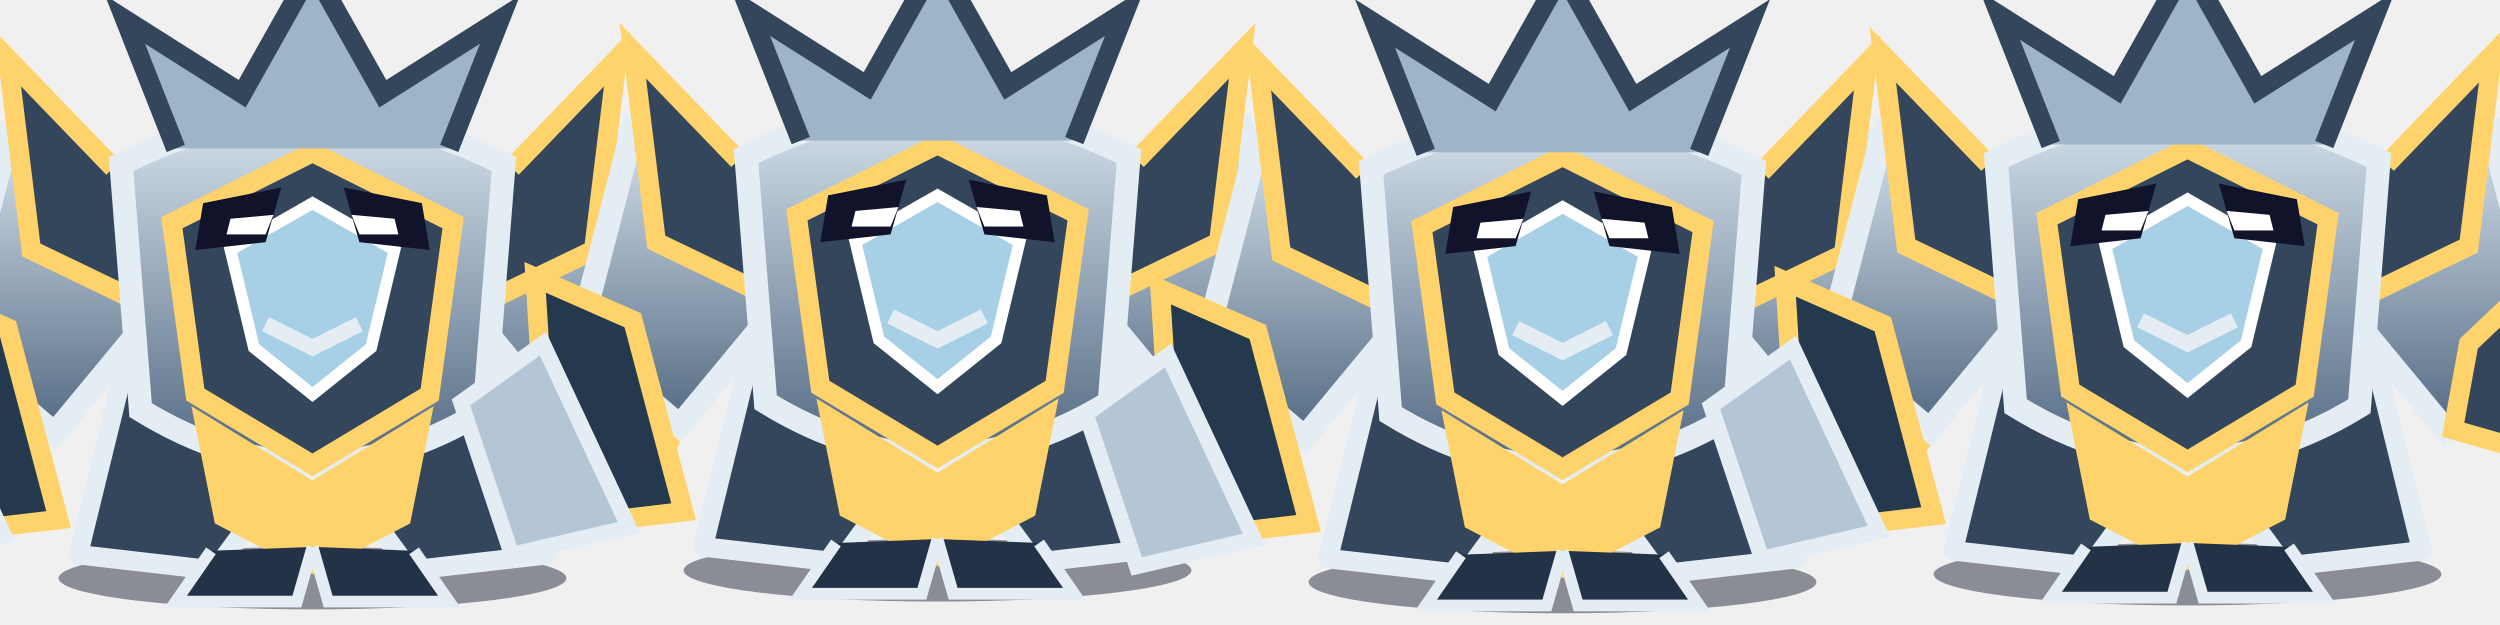
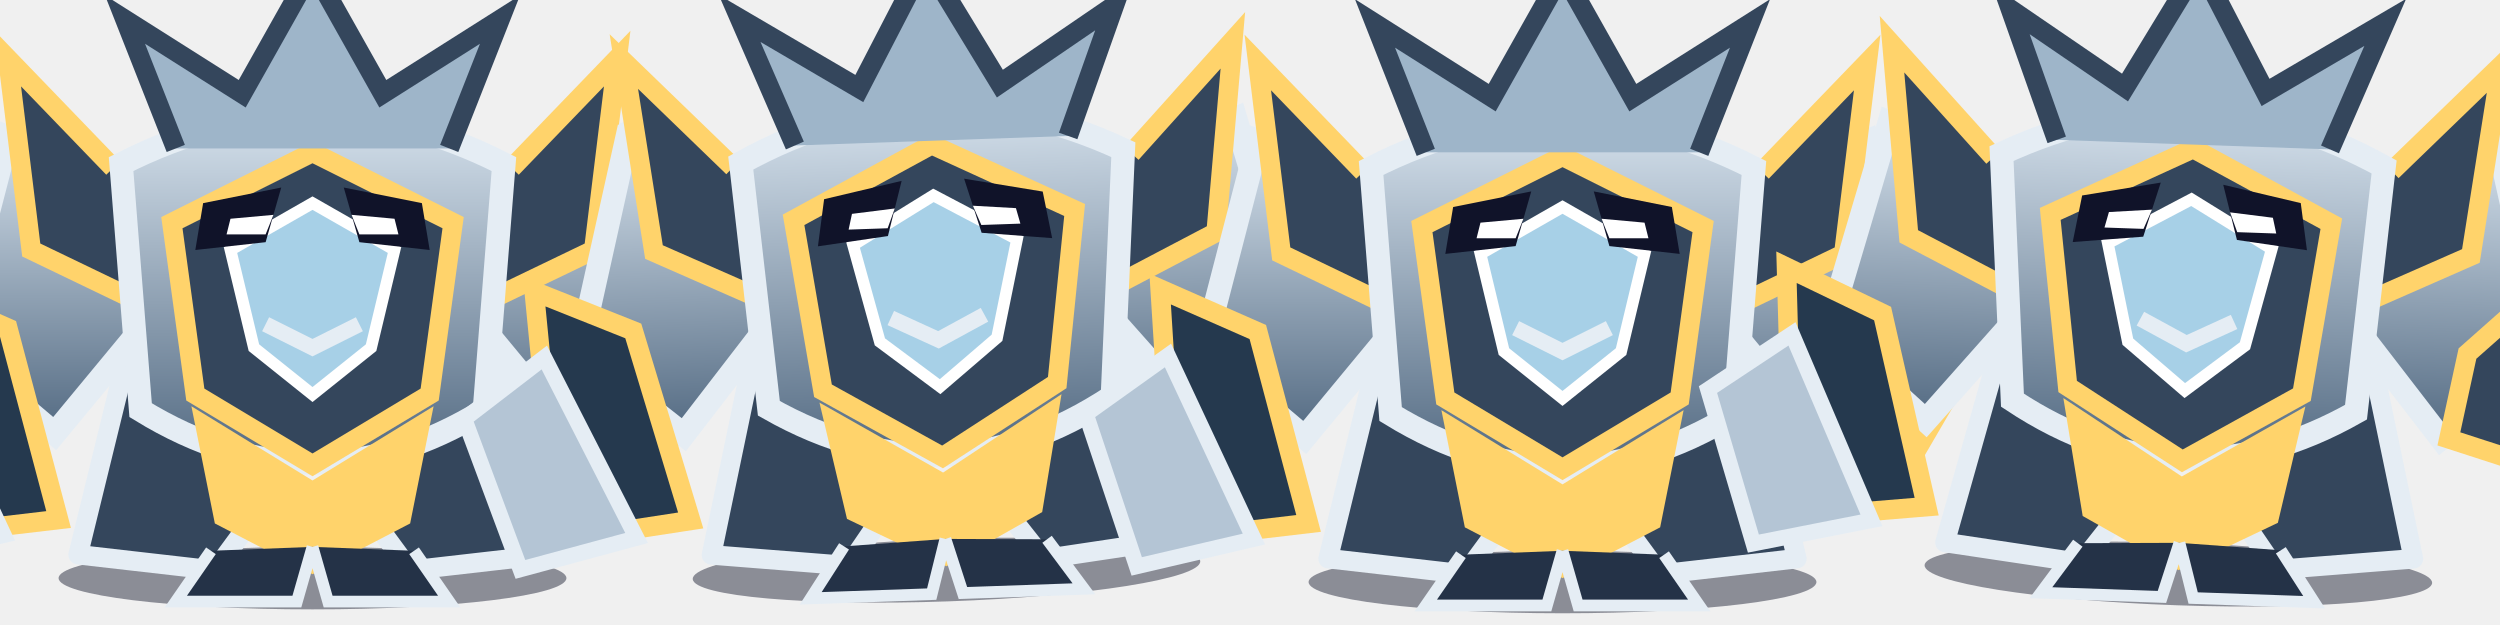
<svg xmlns="http://www.w3.org/2000/svg" width="640" height="160" viewBox="0 0 640 160">
  <defs>
    <linearGradient id="g" x2="0" y2="1">
      <stop stop-color="#d5e1ec" />
      <stop offset="1" stop-color="#536a82" />
    </linearGradient>
  </defs>
-   <g transform="translate(0,0) translate(80,0) translate(0,0)">
+   <g transform="translate(0,0) translate(80,0) rotate(0 0 80) translate(0,0)">
    <ellipse cy="148" rx="65" ry="8" fill="#101329" opacity=".45" />
    <path d="M-48 93 L-60 142 L-25 146 L0 112 L25 146 L60 142 L48 93Z" fill="#34465c" stroke="#e5edf4" stroke-width="5" stroke-linejoin="round" />
    <path d="M-48 46 L-78 35 L-92 89 L-66 111 L-42 82 M48 46 L78 35 L92 89 L66 111 L42 82" fill="url(#g)" stroke="#e5edf4" stroke-width="6" />
    <path d="M-51 43 L-78 15 L-72 64 L-45 77 M51 43 L78 15 L72 64 L45 77" fill="#34465c" stroke="#ffd36b" stroke-width="5" />
    <path d="M-49 42 Q0 17 49 42 L44 105 Q0 132 -44 105Z" fill="url(#g)" stroke="#e5edf4" stroke-width="6" />
    <path d="M-36 57 L0 39 L36 57 L30 101 L0 119 L-30 101Z" fill="#34465c" stroke="#ffd36b" stroke-width="5" />
    <path d="M-21 64 L0 52 L21 64 L15 89 L0 101 L-15 89Z" fill="#a7d0e7" stroke="#fff" stroke-width="3" />
    <path d="M-35 38 L-48 5 L-18 24 L0 -8 L18 24 L48 5 L35 38" fill="#9eb5c9" stroke="#34465c" stroke-width="5" />
    <path d="M-28 52 L-8 48 L-12 62 L-30 64 M28 52 L8 48 L12 62 L30 64" fill="#101329" />
    <path d="M-21 56 L-10 55 L-12 60 L-22 60 M21 56 L10 55 L12 60 L22 60" fill="#fff" />
    <path d="M-12 83 L0 89 L12 83" fill="none" stroke="#e5edf4" stroke-width="4" />
    <path d="M-31 104 L0 123 L31 104 L25 134 L0 147 L-25 134Z" fill="#ffd36b" />
    <path d="M-78 84 L-103 73 L-99 137 L-65 133Z" fill="#25394e" stroke="#ffd36b" stroke-width="5" />
    <path d="M-101 90 L-122 105 L-109 144 L-79 137Z" fill="#b4c5d5" stroke="#e5edf4" stroke-width="4" />
    <path d="M72 89 L92 70 L103 93 L89 117 L68 111Z" fill="#34465c" stroke="#ffd36b" stroke-width="5" />
    <path d="M-26 141 L-35 154 L-4 154 L0 140 M26 141 L35 154 L4 154 L0 140" fill="#243247" stroke="#e5edf4" stroke-width="3" />
  </g>
-   <g transform="translate(160,0) translate(80,0) translate(0,-2)">
+   <g transform="translate(160,0) translate(80,0) rotate(-2 0 80) translate(0,-2)">
    <ellipse cy="148" rx="65" ry="8" fill="#101329" opacity=".45" />
    <path d="M-48 93 L-60 142 L-25 146 L0 112 L25 146 L60 142 L48 93Z" fill="#34465c" stroke="#e5edf4" stroke-width="5" stroke-linejoin="round" />
    <path d="M-48 46 L-78 35 L-92 89 L-66 111 L-42 82 M48 46 L78 35 L92 89 L66 111 L42 82" fill="url(#g)" stroke="#e5edf4" stroke-width="6" />
    <path d="M-51 43 L-78 15 L-72 64 L-45 77 M51 43 L78 15 L72 64 L45 77" fill="#34465c" stroke="#ffd36b" stroke-width="5" />
    <path d="M-49 42 Q0 17 49 42 L44 105 Q0 132 -44 105Z" fill="url(#g)" stroke="#e5edf4" stroke-width="6" />
    <path d="M-36 57 L0 39 L36 57 L30 101 L0 119 L-30 101Z" fill="#34465c" stroke="#ffd36b" stroke-width="5" />
    <path d="M-21 64 L0 52 L21 64 L15 89 L0 101 L-15 89Z" fill="#a7d0e7" stroke="#fff" stroke-width="3" />
    <path d="M-35 38 L-48 5 L-18 24 L0 -8 L18 24 L48 5 L35 38" fill="#9eb5c9" stroke="#34465c" stroke-width="5" />
    <path d="M-28 52 L-8 48 L-12 62 L-30 64 M28 52 L8 48 L12 62 L30 64" fill="#101329" />
    <path d="M-21 56 L-10 55 L-12 60 L-22 60 M21 56 L10 55 L12 60 L22 60" fill="#fff" />
    <path d="M-12 83 L0 89 L12 83" fill="none" stroke="#e5edf4" stroke-width="4" />
    <path d="M-31 104 L0 123 L31 104 L25 134 L0 147 L-25 134Z" fill="#ffd36b" />
    <path d="M-78 84 L-103 73 L-99 137 L-65 133Z" fill="#25394e" stroke="#ffd36b" stroke-width="5" />
    <path d="M-101 90 L-122 105 L-109 144 L-79 137Z" fill="#b4c5d5" stroke="#e5edf4" stroke-width="4" />
    <path d="M72 89 L92 70 L103 93 L89 117 L68 111Z" fill="#34465c" stroke="#ffd36b" stroke-width="5" />
    <path d="M-26 141 L-35 154 L-4 154 L0 140 M26 141 L35 154 L4 154 L0 140" fill="#243247" stroke="#e5edf4" stroke-width="3" />
  </g>
-   <g transform="translate(320,0) translate(80,0) translate(0,1)">
+   <g transform="translate(320,0) translate(80,0) rotate(0 0 80) translate(0,1)">
    <ellipse cy="148" rx="65" ry="8" fill="#101329" opacity=".45" />
    <path d="M-48 93 L-60 142 L-25 146 L0 112 L25 146 L60 142 L48 93Z" fill="#34465c" stroke="#e5edf4" stroke-width="5" stroke-linejoin="round" />
    <path d="M-48 46 L-78 35 L-92 89 L-66 111 L-42 82 M48 46 L78 35 L92 89 L66 111 L42 82" fill="url(#g)" stroke="#e5edf4" stroke-width="6" />
    <path d="M-51 43 L-78 15 L-72 64 L-45 77 M51 43 L78 15 L72 64 L45 77" fill="#34465c" stroke="#ffd36b" stroke-width="5" />
    <path d="M-49 42 Q0 17 49 42 L44 105 Q0 132 -44 105Z" fill="url(#g)" stroke="#e5edf4" stroke-width="6" />
    <path d="M-36 57 L0 39 L36 57 L30 101 L0 119 L-30 101Z" fill="#34465c" stroke="#ffd36b" stroke-width="5" />
    <path d="M-21 64 L0 52 L21 64 L15 89 L0 101 L-15 89Z" fill="#a7d0e7" stroke="#fff" stroke-width="3" />
    <path d="M-35 38 L-48 5 L-18 24 L0 -8 L18 24 L48 5 L35 38" fill="#9eb5c9" stroke="#34465c" stroke-width="5" />
    <path d="M-28 52 L-8 48 L-12 62 L-30 64 M28 52 L8 48 L12 62 L30 64" fill="#101329" />
    <path d="M-21 56 L-10 55 L-12 60 L-22 60 M21 56 L10 55 L12 60 L22 60" fill="#fff" />
    <path d="M-12 83 L0 89 L12 83" fill="none" stroke="#e5edf4" stroke-width="4" />
    <path d="M-31 104 L0 123 L31 104 L25 134 L0 147 L-25 134Z" fill="#ffd36b" />
    <path d="M-78 84 L-103 73 L-99 137 L-65 133Z" fill="#25394e" stroke="#ffd36b" stroke-width="5" />
    <path d="M-101 90 L-122 105 L-109 144 L-79 137Z" fill="#b4c5d5" stroke="#e5edf4" stroke-width="4" />
    <path d="M72 89 L92 70 L103 93 L89 117 L68 111Z" fill="#34465c" stroke="#ffd36b" stroke-width="5" />
    <path d="M-26 141 L-35 154 L-4 154 L0 140 M26 141 L35 154 L4 154 L0 140" fill="#243247" stroke="#e5edf4" stroke-width="3" />
  </g>
-   <g transform="translate(480,0) translate(80,0) translate(0,-1)">
+   <g transform="translate(480,0) translate(80,0) rotate(2 0 80) translate(0,-1)">
    <ellipse cy="148" rx="65" ry="8" fill="#101329" opacity=".45" />
    <path d="M-48 93 L-60 142 L-25 146 L0 112 L25 146 L60 142 L48 93Z" fill="#34465c" stroke="#e5edf4" stroke-width="5" stroke-linejoin="round" />
    <path d="M-48 46 L-78 35 L-92 89 L-66 111 L-42 82 M48 46 L78 35 L92 89 L66 111 L42 82" fill="url(#g)" stroke="#e5edf4" stroke-width="6" />
    <path d="M-51 43 L-78 15 L-72 64 L-45 77 M51 43 L78 15 L72 64 L45 77" fill="#34465c" stroke="#ffd36b" stroke-width="5" />
    <path d="M-49 42 Q0 17 49 42 L44 105 Q0 132 -44 105Z" fill="url(#g)" stroke="#e5edf4" stroke-width="6" />
    <path d="M-36 57 L0 39 L36 57 L30 101 L0 119 L-30 101Z" fill="#34465c" stroke="#ffd36b" stroke-width="5" />
    <path d="M-21 64 L0 52 L21 64 L15 89 L0 101 L-15 89Z" fill="#a7d0e7" stroke="#fff" stroke-width="3" />
    <path d="M-35 38 L-48 5 L-18 24 L0 -8 L18 24 L48 5 L35 38" fill="#9eb5c9" stroke="#34465c" stroke-width="5" />
    <path d="M-28 52 L-8 48 L-12 62 L-30 64 M28 52 L8 48 L12 62 L30 64" fill="#101329" />
    <path d="M-21 56 L-10 55 L-12 60 L-22 60 M21 56 L10 55 L12 60 L22 60" fill="#fff" />
    <path d="M-12 83 L0 89 L12 83" fill="none" stroke="#e5edf4" stroke-width="4" />
    <path d="M-31 104 L0 123 L31 104 L25 134 L0 147 L-25 134Z" fill="#ffd36b" />
    <path d="M-78 84 L-103 73 L-99 137 L-65 133Z" fill="#25394e" stroke="#ffd36b" stroke-width="5" />
    <path d="M-101 90 L-122 105 L-109 144 L-79 137Z" fill="#b4c5d5" stroke="#e5edf4" stroke-width="4" />
    <path d="M72 89 L92 70 L103 93 L89 117 L68 111Z" fill="#34465c" stroke="#ffd36b" stroke-width="5" />
    <path d="M-26 141 L-35 154 L-4 154 L0 140 M26 141 L35 154 L4 154 L0 140" fill="#243247" stroke="#e5edf4" stroke-width="3" />
  </g>
</svg>
